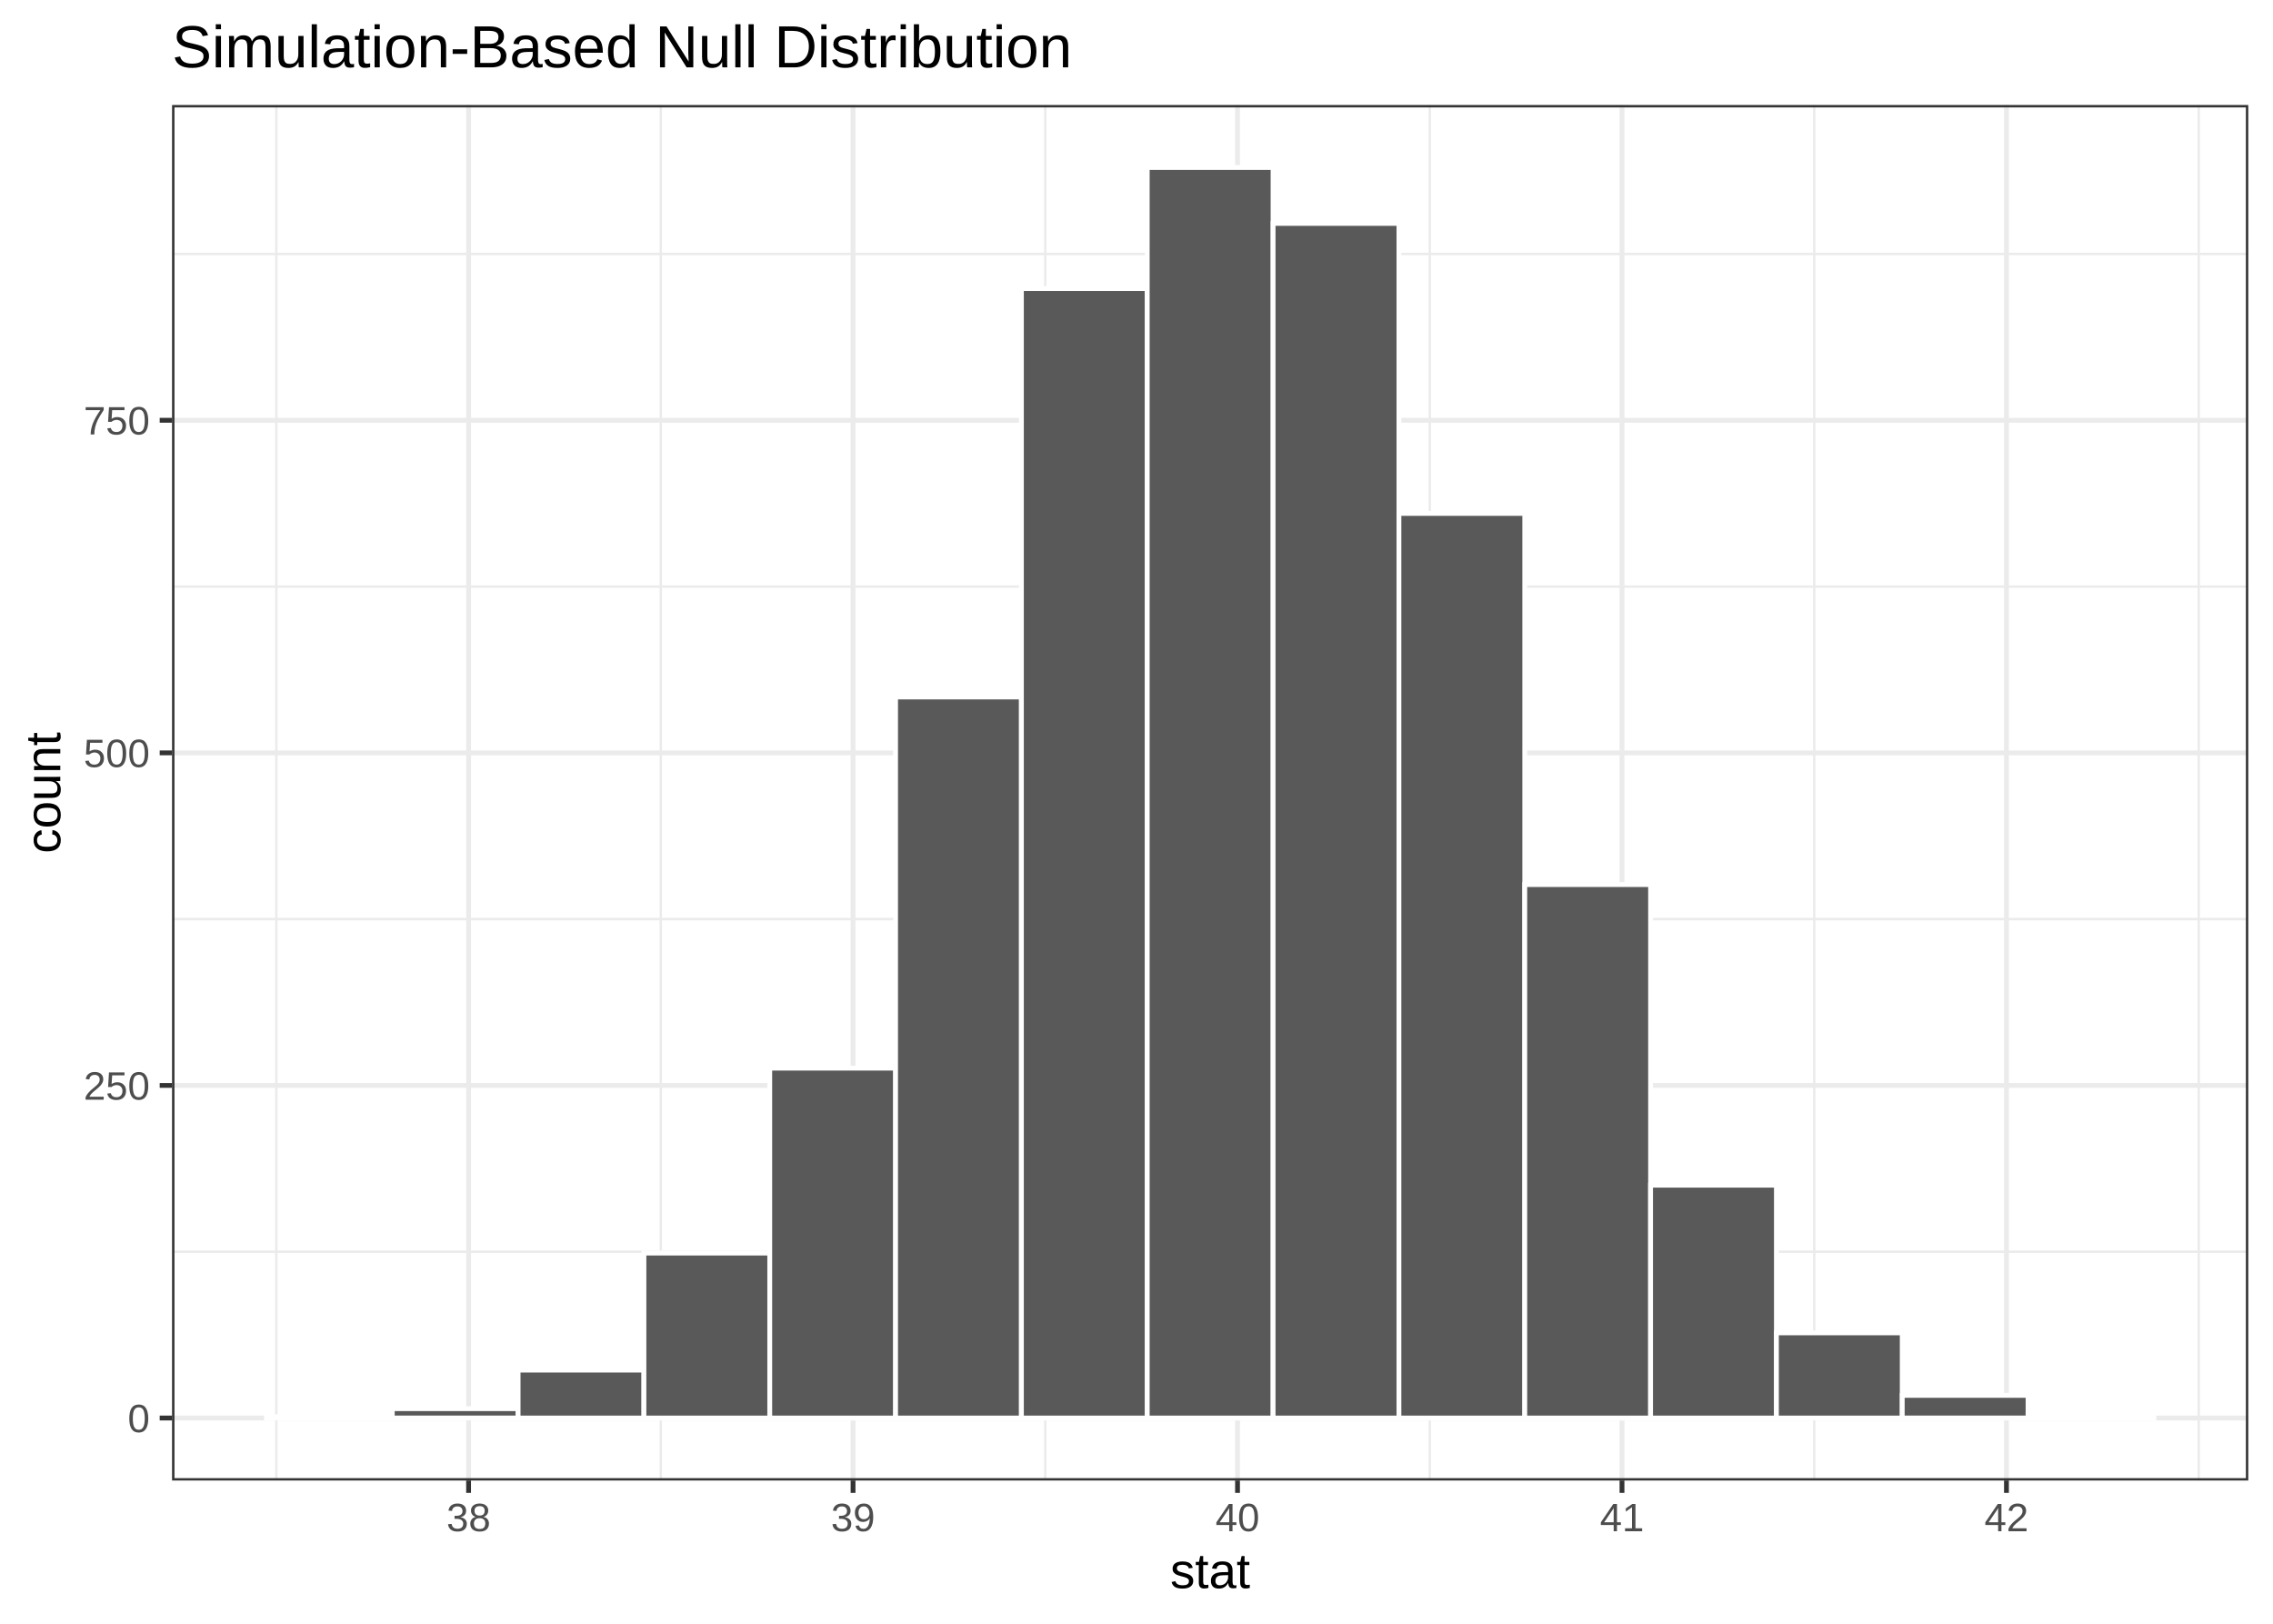
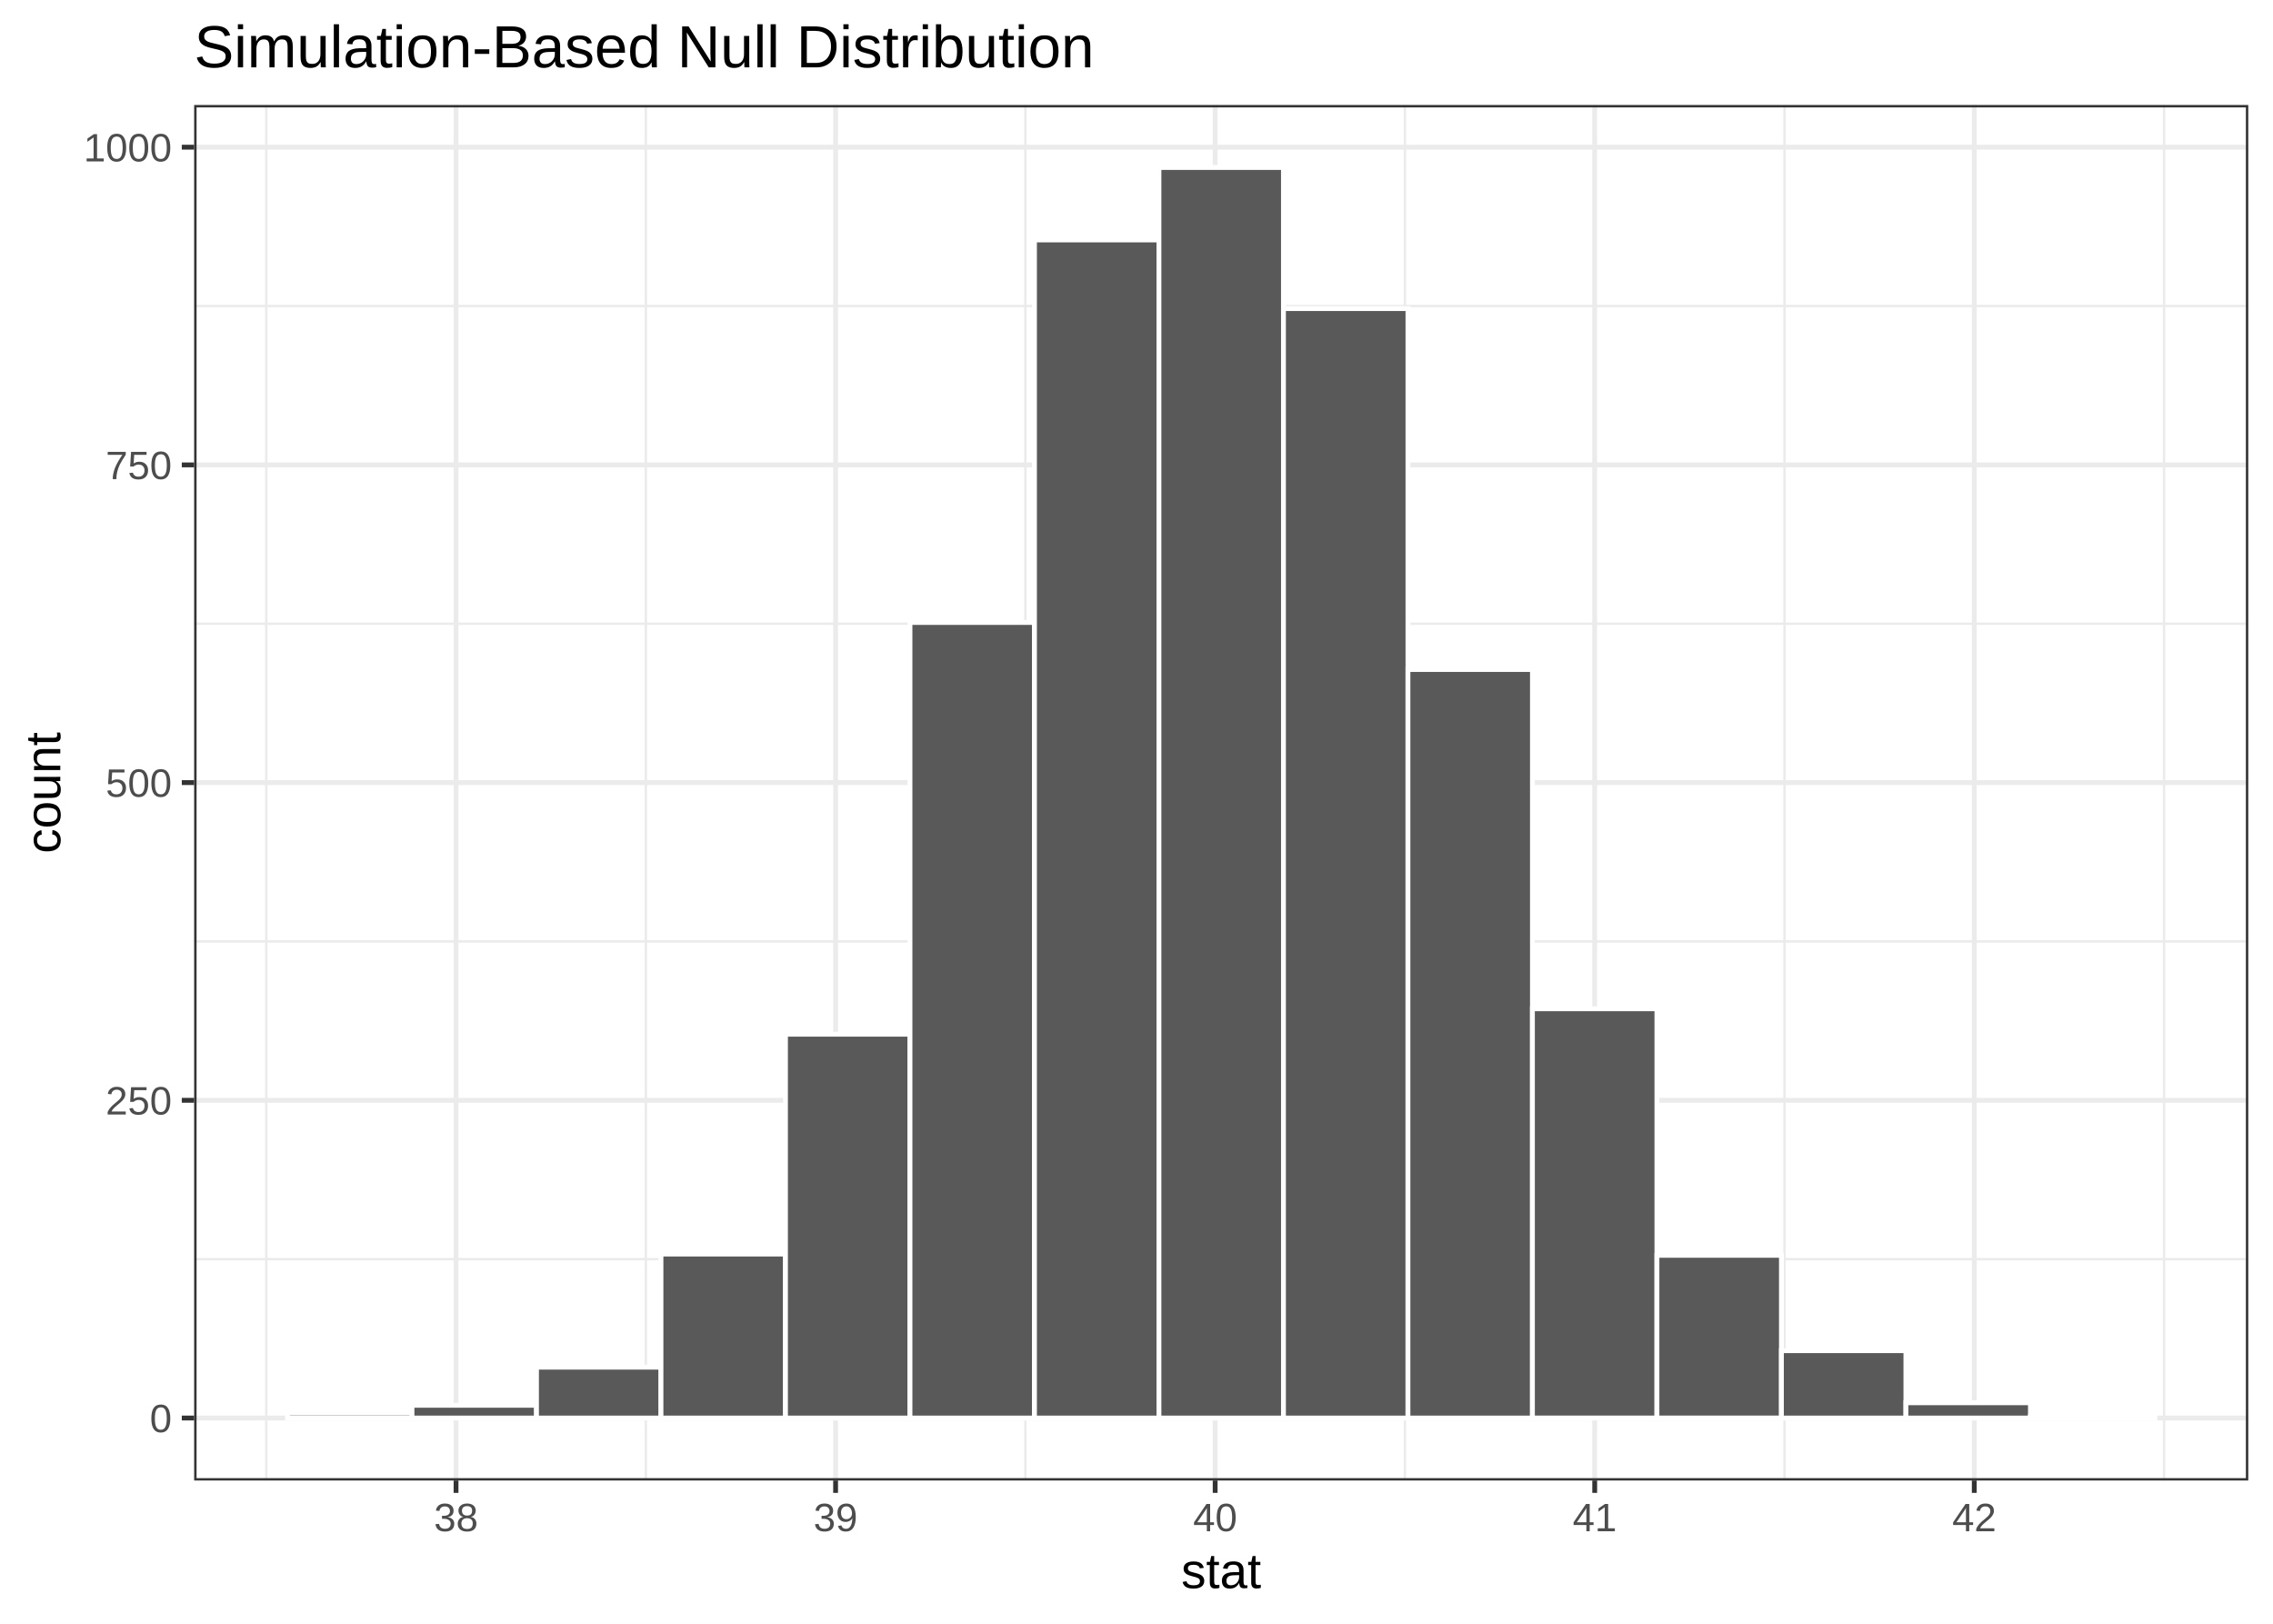
<svg xmlns="http://www.w3.org/2000/svg" class="svglite" width="504.00pt" height="360.00pt" viewBox="0 0 504.00 360.00">
  <defs>
    <style type="text/css">
    .svglite line, .svglite polyline, .svglite polygon, .svglite path, .svglite rect, .svglite circle {
      fill: none;
      stroke: #000000;
      stroke-linecap: round;
      stroke-linejoin: round;
      stroke-miterlimit: 10.00;
    }
    .svglite text {
      white-space: pre;
    }
  </style>
  </defs>
  <rect width="100%" height="100%" style="stroke: none; fill: none;" />
  <defs>
    <clipPath id="cpMC4wMHw1MDQuMDB8MC4wMHwzNjAuMDA=">
      <rect x="0.00" y="0.00" width="504.00" height="360.00" />
    </clipPath>
  </defs>
  <g clip-path="url(#cpMC4wMHw1MDQuMDB8MC4wMHwzNjAuMDA=)">
    <rect x="0.00" y="0.00" width="504.00" height="360.00" style="stroke-width: 1.07; stroke: #FFFFFF; fill: #FFFFFF;" />
  </g>
  <defs>
-     <clipPath id="cpMzguMTV8NDk4LjUyfDIzLjI4fDMyOC4yNQ==">
-       <rect x="38.15" y="23.28" width="460.37" height="304.97" />
+     <clipPath id="cpNDMuMDV8NDk4LjUyfDIzLjI4fDMyOC4yNQ==">
+       <rect x="43.05" y="23.28" width="455.47" height="304.97" />
    </clipPath>
  </defs>
-   <g clip-path="url(#cpMzguMTV8NDk4LjUyfDIzLjI4fDMyOC4yNQ==)">
-     <rect x="38.15" y="23.28" width="460.37" height="304.97" style="stroke-width: 1.07; stroke: none; fill: #FFFFFF;" />
-     <polyline points="38.15,277.52 498.52,277.52 " style="stroke-width: 0.53; stroke: #EBEBEB; stroke-linecap: butt;" />
-     <polyline points="38.15,203.78 498.52,203.78 " style="stroke-width: 0.53; stroke: #EBEBEB; stroke-linecap: butt;" />
-     <polyline points="38.15,130.05 498.52,130.05 " style="stroke-width: 0.53; stroke: #EBEBEB; stroke-linecap: butt;" />
-     <polyline points="38.15,56.31 498.52,56.31 " style="stroke-width: 0.53; stroke: #EBEBEB; stroke-linecap: butt;" />
-     <polyline points="61.27,328.25 61.27,23.28 " style="stroke-width: 0.53; stroke: #EBEBEB; stroke-linecap: butt;" />
-     <polyline points="146.52,328.25 146.52,23.28 " style="stroke-width: 0.53; stroke: #EBEBEB; stroke-linecap: butt;" />
-     <polyline points="231.77,328.25 231.77,23.28 " style="stroke-width: 0.53; stroke: #EBEBEB; stroke-linecap: butt;" />
-     <polyline points="317.03,328.25 317.03,23.28 " style="stroke-width: 0.53; stroke: #EBEBEB; stroke-linecap: butt;" />
-     <polyline points="402.28,328.25 402.28,23.28 " style="stroke-width: 0.53; stroke: #EBEBEB; stroke-linecap: butt;" />
-     <polyline points="487.53,328.25 487.53,23.28 " style="stroke-width: 0.53; stroke: #EBEBEB; stroke-linecap: butt;" />
-     <polyline points="38.15,314.39 498.52,314.39 " style="stroke-width: 1.07; stroke: #EBEBEB; stroke-linecap: butt;" />
-     <polyline points="38.15,240.65 498.52,240.65 " style="stroke-width: 1.07; stroke: #EBEBEB; stroke-linecap: butt;" />
-     <polyline points="38.15,166.92 498.52,166.92 " style="stroke-width: 1.07; stroke: #EBEBEB; stroke-linecap: butt;" />
-     <polyline points="38.15,93.18 498.52,93.18 " style="stroke-width: 1.07; stroke: #EBEBEB; stroke-linecap: butt;" />
-     <polyline points="103.90,328.25 103.90,23.28 " style="stroke-width: 1.07; stroke: #EBEBEB; stroke-linecap: butt;" />
-     <polyline points="189.15,328.25 189.15,23.28 " style="stroke-width: 1.07; stroke: #EBEBEB; stroke-linecap: butt;" />
-     <polyline points="274.40,328.25 274.40,23.28 " style="stroke-width: 1.07; stroke: #EBEBEB; stroke-linecap: butt;" />
-     <polyline points="359.65,328.25 359.65,23.28 " style="stroke-width: 1.07; stroke: #EBEBEB; stroke-linecap: butt;" />
-     <polyline points="444.90,328.25 444.90,23.28 " style="stroke-width: 1.07; stroke: #EBEBEB; stroke-linecap: butt;" />
-     <rect x="59.08" y="314.09" width="27.90" height="0.29" style="stroke-width: 1.07; stroke: #FFFFFF; stroke-linecap: square; stroke-linejoin: miter; fill: #595959;" />
-     <rect x="86.98" y="312.32" width="27.90" height="2.06" style="stroke-width: 1.07; stroke: #FFFFFF; stroke-linecap: square; stroke-linejoin: miter; fill: #595959;" />
-     <rect x="114.88" y="303.77" width="27.90" height="10.62" style="stroke-width: 1.07; stroke: #FFFFFF; stroke-linecap: square; stroke-linejoin: miter; fill: #595959;" />
-     <rect x="142.78" y="277.82" width="27.90" height="36.57" style="stroke-width: 1.07; stroke: #FFFFFF; stroke-linecap: square; stroke-linejoin: miter; fill: #595959;" />
-     <rect x="170.68" y="236.82" width="27.90" height="77.57" style="stroke-width: 1.07; stroke: #FFFFFF; stroke-linecap: square; stroke-linejoin: miter; fill: #595959;" />
-     <rect x="198.58" y="154.53" width="27.90" height="159.86" style="stroke-width: 1.07; stroke: #FFFFFF; stroke-linecap: square; stroke-linejoin: miter; fill: #595959;" />
-     <rect x="226.48" y="63.98" width="27.90" height="250.41" style="stroke-width: 1.07; stroke: #FFFFFF; stroke-linecap: square; stroke-linejoin: miter; fill: #595959;" />
-     <rect x="254.38" y="37.14" width="27.90" height="277.25" style="stroke-width: 1.07; stroke: #FFFFFF; stroke-linecap: square; stroke-linejoin: miter; fill: #595959;" />
-     <rect x="282.29" y="49.53" width="27.90" height="264.86" style="stroke-width: 1.07; stroke: #FFFFFF; stroke-linecap: square; stroke-linejoin: miter; fill: #595959;" />
-     <rect x="310.19" y="113.83" width="27.90" height="200.56" style="stroke-width: 1.07; stroke: #FFFFFF; stroke-linecap: square; stroke-linejoin: miter; fill: #595959;" />
-     <rect x="338.09" y="196.12" width="27.90" height="118.27" style="stroke-width: 1.07; stroke: #FFFFFF; stroke-linecap: square; stroke-linejoin: miter; fill: #595959;" />
-     <rect x="365.99" y="262.77" width="27.90" height="51.62" style="stroke-width: 1.07; stroke: #FFFFFF; stroke-linecap: square; stroke-linejoin: miter; fill: #595959;" />
-     <rect x="393.89" y="295.51" width="27.90" height="18.88" style="stroke-width: 1.07; stroke: #FFFFFF; stroke-linecap: square; stroke-linejoin: miter; fill: #595959;" />
-     <rect x="421.79" y="309.37" width="27.90" height="5.01" style="stroke-width: 1.07; stroke: #FFFFFF; stroke-linecap: square; stroke-linejoin: miter; fill: #595959;" />
-     <rect x="449.69" y="313.50" width="27.90" height="0.88" style="stroke-width: 1.07; stroke: #FFFFFF; stroke-linecap: square; stroke-linejoin: miter; fill: #595959;" />
-     <rect x="38.15" y="23.28" width="460.37" height="304.97" style="stroke-width: 1.07; stroke: #333333;" />
+   <g clip-path="url(#cpNDMuMDV8NDk4LjUyfDIzLjI4fDMyOC4yNQ==)">
+     <rect x="43.05" y="23.28" width="455.47" height="304.97" style="stroke-width: 1.07; stroke: none; fill: #FFFFFF;" />
+     <polyline points="43.05,279.17 498.52,279.17 " style="stroke-width: 0.53; stroke: #EBEBEB; stroke-linecap: butt;" />
+     <polyline points="43.05,208.73 498.52,208.73 " style="stroke-width: 0.53; stroke: #EBEBEB; stroke-linecap: butt;" />
+     <polyline points="43.05,138.29 498.52,138.29 " style="stroke-width: 0.53; stroke: #EBEBEB; stroke-linecap: butt;" />
+     <polyline points="43.05,67.85 498.52,67.85 " style="stroke-width: 0.53; stroke: #EBEBEB; stroke-linecap: butt;" />
+     <polyline points="59.04,328.25 59.04,23.28 " style="stroke-width: 0.53; stroke: #EBEBEB; stroke-linecap: butt;" />
+     <polyline points="143.20,328.25 143.20,23.28 " style="stroke-width: 0.53; stroke: #EBEBEB; stroke-linecap: butt;" />
+     <polyline points="227.36,328.25 227.36,23.28 " style="stroke-width: 0.53; stroke: #EBEBEB; stroke-linecap: butt;" />
+     <polyline points="311.52,328.25 311.52,23.28 " style="stroke-width: 0.53; stroke: #EBEBEB; stroke-linecap: butt;" />
+     <polyline points="395.68,328.25 395.68,23.28 " style="stroke-width: 0.53; stroke: #EBEBEB; stroke-linecap: butt;" />
+     <polyline points="479.84,328.25 479.84,23.28 " style="stroke-width: 0.53; stroke: #EBEBEB; stroke-linecap: butt;" />
+     <polyline points="43.05,314.39 498.52,314.39 " style="stroke-width: 1.07; stroke: #EBEBEB; stroke-linecap: butt;" />
+     <polyline points="43.05,243.95 498.52,243.95 " style="stroke-width: 1.07; stroke: #EBEBEB; stroke-linecap: butt;" />
+     <polyline points="43.05,173.51 498.52,173.51 " style="stroke-width: 1.07; stroke: #EBEBEB; stroke-linecap: butt;" />
+     <polyline points="43.05,103.07 498.52,103.07 " style="stroke-width: 1.07; stroke: #EBEBEB; stroke-linecap: butt;" />
+     <polyline points="43.05,32.63 498.52,32.63 " style="stroke-width: 1.07; stroke: #EBEBEB; stroke-linecap: butt;" />
+     <polyline points="101.12,328.25 101.12,23.28 " style="stroke-width: 1.07; stroke: #EBEBEB; stroke-linecap: butt;" />
+     <polyline points="185.28,328.25 185.28,23.28 " style="stroke-width: 1.07; stroke: #EBEBEB; stroke-linecap: butt;" />
+     <polyline points="269.44,328.25 269.44,23.28 " style="stroke-width: 1.07; stroke: #EBEBEB; stroke-linecap: butt;" />
+     <polyline points="353.60,328.25 353.60,23.28 " style="stroke-width: 1.07; stroke: #EBEBEB; stroke-linecap: butt;" />
+     <polyline points="437.76,328.25 437.76,23.28 " style="stroke-width: 1.07; stroke: #EBEBEB; stroke-linecap: butt;" />
+     <rect x="63.75" y="313.26" width="27.60" height="1.13" style="stroke-width: 1.07; stroke: #FFFFFF; stroke-linecap: square; stroke-linejoin: miter; fill: #595959;" />
+     <rect x="91.35" y="311.57" width="27.60" height="2.82" style="stroke-width: 1.07; stroke: #FFFFFF; stroke-linecap: square; stroke-linejoin: miter; fill: #595959;" />
+     <rect x="118.96" y="303.12" width="27.60" height="11.27" style="stroke-width: 1.07; stroke: #FFFFFF; stroke-linecap: square; stroke-linejoin: miter; fill: #595959;" />
+     <rect x="146.56" y="278.04" width="27.60" height="36.35" style="stroke-width: 1.07; stroke: #FFFFFF; stroke-linecap: square; stroke-linejoin: miter; fill: #595959;" />
+     <rect x="174.17" y="229.30" width="27.60" height="85.09" style="stroke-width: 1.07; stroke: #FFFFFF; stroke-linecap: square; stroke-linejoin: miter; fill: #595959;" />
+     <rect x="201.77" y="138.01" width="27.60" height="176.38" style="stroke-width: 1.07; stroke: #FFFFFF; stroke-linecap: square; stroke-linejoin: miter; fill: #595959;" />
+     <rect x="229.38" y="53.20" width="27.60" height="261.19" style="stroke-width: 1.07; stroke: #FFFFFF; stroke-linecap: square; stroke-linejoin: miter; fill: #595959;" />
+     <rect x="256.98" y="37.14" width="27.60" height="277.25" style="stroke-width: 1.07; stroke: #FFFFFF; stroke-linecap: square; stroke-linejoin: miter; fill: #595959;" />
+     <rect x="284.59" y="68.42" width="27.60" height="245.97" style="stroke-width: 1.07; stroke: #FFFFFF; stroke-linecap: square; stroke-linejoin: miter; fill: #595959;" />
+     <rect x="312.19" y="148.44" width="27.60" height="165.95" style="stroke-width: 1.07; stroke: #FFFFFF; stroke-linecap: square; stroke-linejoin: miter; fill: #595959;" />
+     <rect x="339.79" y="223.66" width="27.60" height="90.72" style="stroke-width: 1.07; stroke: #FFFFFF; stroke-linecap: square; stroke-linejoin: miter; fill: #595959;" />
+     <rect x="367.40" y="278.32" width="27.60" height="36.06" style="stroke-width: 1.07; stroke: #FFFFFF; stroke-linecap: square; stroke-linejoin: miter; fill: #595959;" />
+     <rect x="395.00" y="299.46" width="27.60" height="14.93" style="stroke-width: 1.07; stroke: #FFFFFF; stroke-linecap: square; stroke-linejoin: miter; fill: #595959;" />
+     <rect x="422.61" y="311.01" width="27.60" height="3.38" style="stroke-width: 1.07; stroke: #FFFFFF; stroke-linecap: square; stroke-linejoin: miter; fill: #595959;" />
+     <rect x="450.21" y="314.11" width="27.60" height="0.28" style="stroke-width: 1.07; stroke: #FFFFFF; stroke-linecap: square; stroke-linejoin: miter; fill: #595959;" />
+     <rect x="43.05" y="23.28" width="455.47" height="304.97" style="stroke-width: 1.07; stroke: #333333;" />
  </g>
  <g clip-path="url(#cpMC4wMHw1MDQuMDB8MC4wMHwzNjAuMDA=)">
-     <text x="33.22" y="317.54" text-anchor="end" style="font-size: 8.80px;fill: #4D4D4D; font-family: &quot;Arial&quot;;" textLength="4.90px" lengthAdjust="spacingAndGlyphs">0</text>
-     <text x="33.22" y="243.81" text-anchor="end" style="font-size: 8.80px;fill: #4D4D4D; font-family: &quot;Arial&quot;;" textLength="14.69px" lengthAdjust="spacingAndGlyphs">250</text>
-     <text x="33.22" y="170.07" text-anchor="end" style="font-size: 8.80px;fill: #4D4D4D; font-family: &quot;Arial&quot;;" textLength="14.69px" lengthAdjust="spacingAndGlyphs">500</text>
-     <text x="33.22" y="96.33" text-anchor="end" style="font-size: 8.80px;fill: #4D4D4D; font-family: &quot;Arial&quot;;" textLength="14.69px" lengthAdjust="spacingAndGlyphs">750</text>
-     <polyline points="35.41,314.39 38.15,314.39 " style="stroke-width: 1.07; stroke: #333333; stroke-linecap: butt;" />
-     <polyline points="35.41,240.65 38.15,240.65 " style="stroke-width: 1.07; stroke: #333333; stroke-linecap: butt;" />
-     <polyline points="35.41,166.92 38.15,166.92 " style="stroke-width: 1.07; stroke: #333333; stroke-linecap: butt;" />
-     <polyline points="35.41,93.18 38.15,93.18 " style="stroke-width: 1.07; stroke: #333333; stroke-linecap: butt;" />
-     <polyline points="103.90,330.99 103.90,328.25 " style="stroke-width: 1.07; stroke: #333333; stroke-linecap: butt;" />
-     <polyline points="189.15,330.99 189.15,328.25 " style="stroke-width: 1.07; stroke: #333333; stroke-linecap: butt;" />
-     <polyline points="274.40,330.99 274.40,328.25 " style="stroke-width: 1.07; stroke: #333333; stroke-linecap: butt;" />
-     <polyline points="359.65,330.99 359.65,328.25 " style="stroke-width: 1.07; stroke: #333333; stroke-linecap: butt;" />
-     <polyline points="444.90,330.99 444.90,328.25 " style="stroke-width: 1.07; stroke: #333333; stroke-linecap: butt;" />
-     <text x="103.90" y="339.49" text-anchor="middle" style="font-size: 8.80px;fill: #4D4D4D; font-family: &quot;Arial&quot;;" textLength="9.79px" lengthAdjust="spacingAndGlyphs">38</text>
-     <text x="189.15" y="339.49" text-anchor="middle" style="font-size: 8.80px;fill: #4D4D4D; font-family: &quot;Arial&quot;;" textLength="9.79px" lengthAdjust="spacingAndGlyphs">39</text>
-     <text x="274.40" y="339.49" text-anchor="middle" style="font-size: 8.80px;fill: #4D4D4D; font-family: &quot;Arial&quot;;" textLength="9.79px" lengthAdjust="spacingAndGlyphs">40</text>
-     <text x="359.65" y="339.49" text-anchor="middle" style="font-size: 8.80px;fill: #4D4D4D; font-family: &quot;Arial&quot;;" textLength="9.79px" lengthAdjust="spacingAndGlyphs">41</text>
-     <text x="444.90" y="339.49" text-anchor="middle" style="font-size: 8.80px;fill: #4D4D4D; font-family: &quot;Arial&quot;;" textLength="9.79px" lengthAdjust="spacingAndGlyphs">42</text>
-     <text x="268.34" y="352.10" text-anchor="middle" style="font-size: 11.00px; font-family: &quot;Arial&quot;;" textLength="17.73px" lengthAdjust="spacingAndGlyphs">stat</text>
+     <text x="38.11" y="317.54" text-anchor="end" style="font-size: 8.80px;fill: #4D4D4D; font-family: &quot;Arial&quot;;" textLength="4.90px" lengthAdjust="spacingAndGlyphs">0</text>
+     <text x="38.11" y="247.10" text-anchor="end" style="font-size: 8.80px;fill: #4D4D4D; font-family: &quot;Arial&quot;;" textLength="14.69px" lengthAdjust="spacingAndGlyphs">250</text>
+     <text x="38.11" y="176.66" text-anchor="end" style="font-size: 8.80px;fill: #4D4D4D; font-family: &quot;Arial&quot;;" textLength="14.69px" lengthAdjust="spacingAndGlyphs">500</text>
+     <text x="38.11" y="106.23" text-anchor="end" style="font-size: 8.80px;fill: #4D4D4D; font-family: &quot;Arial&quot;;" textLength="14.69px" lengthAdjust="spacingAndGlyphs">750</text>
+     <text x="38.11" y="35.79" text-anchor="end" style="font-size: 8.80px;fill: #4D4D4D; font-family: &quot;Arial&quot;;" textLength="19.58px" lengthAdjust="spacingAndGlyphs">1000</text>
+     <polyline points="40.31,314.39 43.05,314.39 " style="stroke-width: 1.07; stroke: #333333; stroke-linecap: butt;" />
+     <polyline points="40.31,243.95 43.05,243.95 " style="stroke-width: 1.07; stroke: #333333; stroke-linecap: butt;" />
+     <polyline points="40.31,173.51 43.05,173.51 " style="stroke-width: 1.07; stroke: #333333; stroke-linecap: butt;" />
+     <polyline points="40.31,103.07 43.05,103.07 " style="stroke-width: 1.07; stroke: #333333; stroke-linecap: butt;" />
+     <polyline points="40.31,32.63 43.05,32.63 " style="stroke-width: 1.07; stroke: #333333; stroke-linecap: butt;" />
+     <polyline points="101.12,330.99 101.12,328.25 " style="stroke-width: 1.07; stroke: #333333; stroke-linecap: butt;" />
+     <polyline points="185.28,330.99 185.28,328.25 " style="stroke-width: 1.07; stroke: #333333; stroke-linecap: butt;" />
+     <polyline points="269.44,330.99 269.44,328.25 " style="stroke-width: 1.07; stroke: #333333; stroke-linecap: butt;" />
+     <polyline points="353.60,330.99 353.60,328.25 " style="stroke-width: 1.07; stroke: #333333; stroke-linecap: butt;" />
+     <polyline points="437.76,330.99 437.76,328.25 " style="stroke-width: 1.07; stroke: #333333; stroke-linecap: butt;" />
+     <text x="101.12" y="339.49" text-anchor="middle" style="font-size: 8.80px;fill: #4D4D4D; font-family: &quot;Arial&quot;;" textLength="9.79px" lengthAdjust="spacingAndGlyphs">38</text>
+     <text x="185.28" y="339.49" text-anchor="middle" style="font-size: 8.80px;fill: #4D4D4D; font-family: &quot;Arial&quot;;" textLength="9.79px" lengthAdjust="spacingAndGlyphs">39</text>
+     <text x="269.44" y="339.49" text-anchor="middle" style="font-size: 8.80px;fill: #4D4D4D; font-family: &quot;Arial&quot;;" textLength="9.79px" lengthAdjust="spacingAndGlyphs">40</text>
+     <text x="353.60" y="339.49" text-anchor="middle" style="font-size: 8.80px;fill: #4D4D4D; font-family: &quot;Arial&quot;;" textLength="9.79px" lengthAdjust="spacingAndGlyphs">41</text>
+     <text x="437.76" y="339.49" text-anchor="middle" style="font-size: 8.80px;fill: #4D4D4D; font-family: &quot;Arial&quot;;" textLength="9.79px" lengthAdjust="spacingAndGlyphs">42</text>
+     <text x="270.78" y="352.10" text-anchor="middle" style="font-size: 11.00px; font-family: &quot;Arial&quot;;" textLength="17.73px" lengthAdjust="spacingAndGlyphs">stat</text>
    <text transform="translate(13.37,175.77) rotate(-90)" text-anchor="middle" style="font-size: 11.00px; font-family: &quot;Arial&quot;;" textLength="26.91px" lengthAdjust="spacingAndGlyphs">count</text>
-     <text x="38.15" y="14.94" style="font-size: 13.20px; font-family: &quot;Arial&quot;;" textLength="199.42px" lengthAdjust="spacingAndGlyphs">Simulation-Based Null Distribution</text>
+     <text x="43.05" y="14.94" style="font-size: 13.20px; font-family: &quot;Arial&quot;;" textLength="199.42px" lengthAdjust="spacingAndGlyphs">Simulation-Based Null Distribution</text>
  </g>
</svg>
